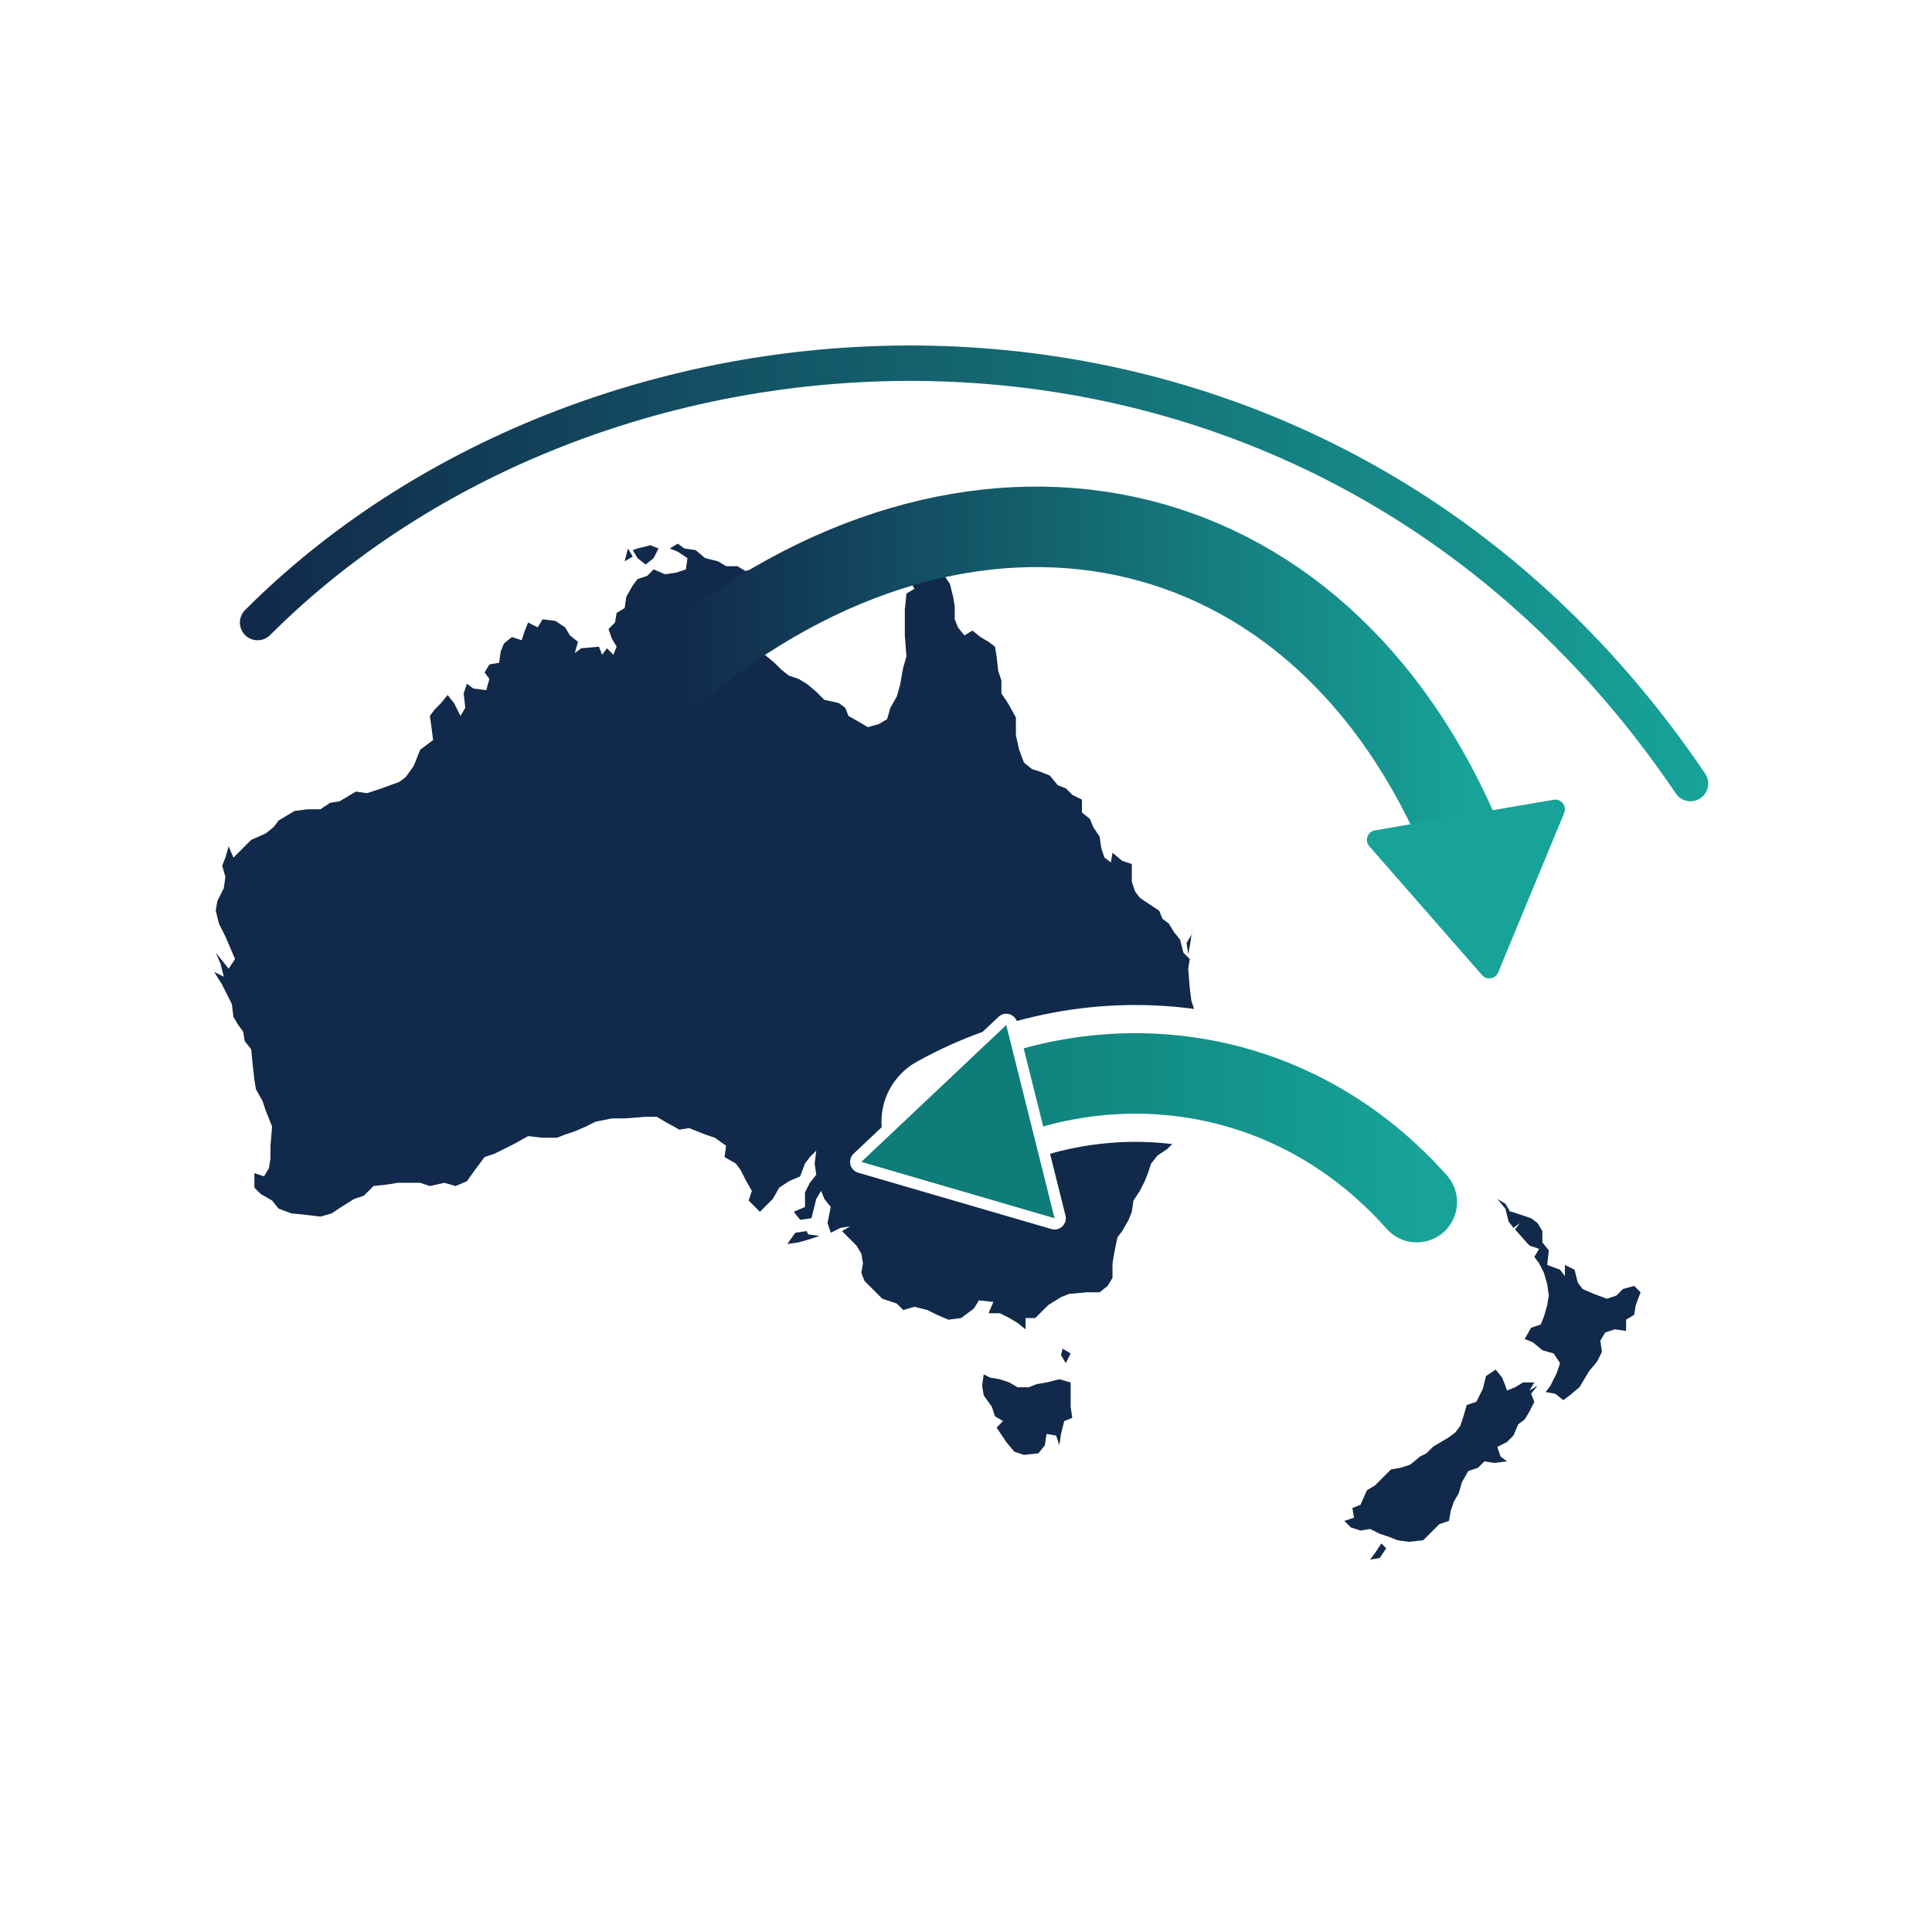
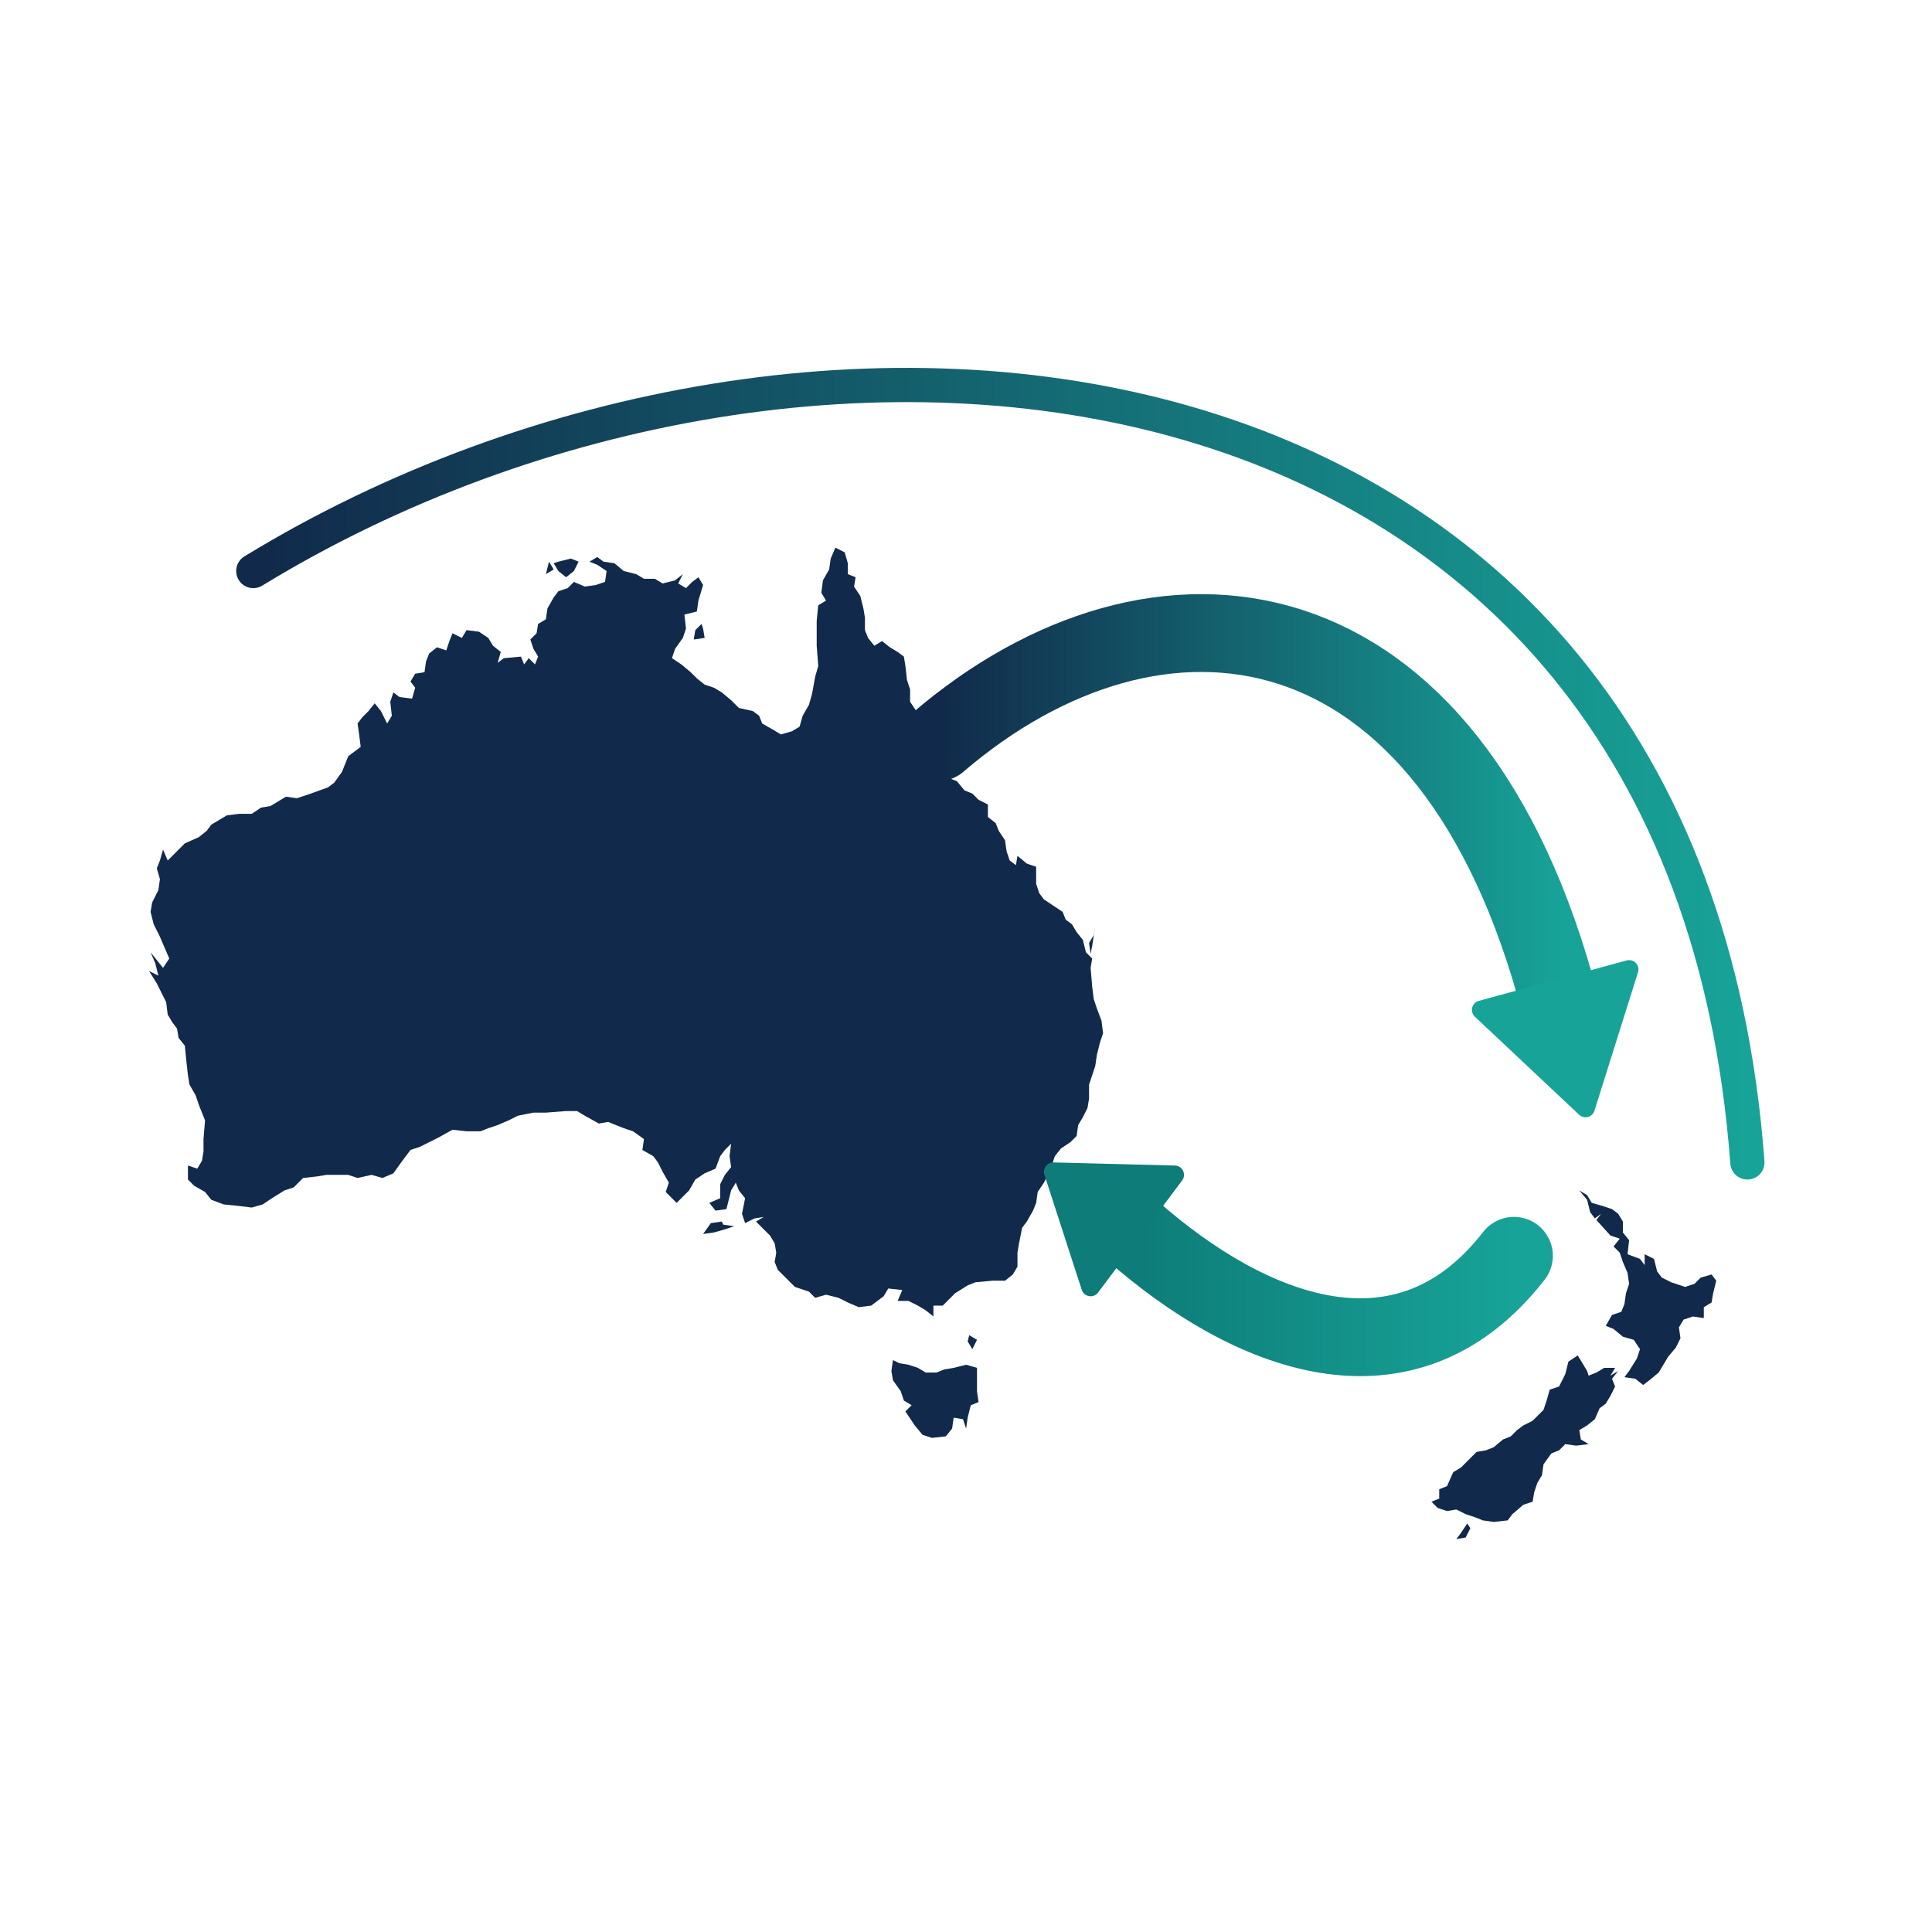
<svg xmlns="http://www.w3.org/2000/svg" viewBox="0 0 180 180">
  <rect width="180" height="180" fill="#ffffff" />
-   <g transform="translate(18 28) scale(1.5)">
+   <g transform="translate(12 30) scale(1.45)">
    <defs>
      <linearGradient id="g1" x1="0" y1="0" x2="1" y2="0">
        <stop offset="0" stop-color="#11294a" />
        <stop offset="1" stop-color="#17a398" />
      </linearGradient>
      <linearGradient id="g2" x1="1" y1="0" x2="0" y2="0">
        <stop offset="0" stop-color="#17a398" />
        <stop offset="1" stop-color="#0e7c78" />
      </linearGradient>
    </defs>
-     <path d="M4 20 C 26 -2, 70 -4, 93 30" fill="none" stroke="url(#g1)" stroke-width="2.2" stroke-linecap="round" />
+     <path d="M8 16 C 44 -6, 100 0, 104 54" fill="none" stroke="url(#g1)" stroke-width="2.2" stroke-linecap="round" />
    <g transform="translate(0 13)" fill="#11294a">
      <path d="M46.7,3.4L46.6,4.0L47.0,4.6L47.2,5.4L47.3,6.0L47.3,6.8L47.5,7.3L47.9,7.8L48.4,7.5L48.9,7.9L49.4,8.2L49.8,8.5L49.9,9.1L50.0,10.0L50.2,10.6L50.2,11.4L50.6,12.0L51.1,12.9L51.1,14.0L51.3,14.9L51.6,15.7L52.1,16.1L52.7,16.3L53.2,16.5L53.7,17.1L54.2,17.3L54.6,17.7L55.2,18.0L55.2,18.8L55.7,19.2L55.9,19.7L56.3,20.3L56.4,21.0L56.6,21.6L57.0,21.9L57.1,21.3L57.7,21.8L58.3,22.0L58.3,23.1L58.5,23.7L58.8,24.1L59.4,24.5L60.0,24.9L60.2,25.4L60.6,25.7L60.9,26.2L61.3,26.7L61.5,27.5L61.9,27.9L61.8,28.5L61.9,29.7L62.0,30.5L62.2,31.1L62.5,31.9L62.6,32.7L62.4,33.3L62.2,34.1L62.1,34.8L61.7,36.0L61.7,36.9L61.6,37.5L61.3,38.1L61.0,38.6L60.9,39.3L60.5,39.7L59.9,40.1L59.5,40.6L59.3,41.2L59.1,41.7L58.8,42.3L58.4,42.9L58.3,43.6L58.1,44.1L57.7,44.8L57.4,45.2L57.2,46.2L57.1,46.8L57.1,47.7L56.8,48.2L56.3,48.6L55.5,48.6L54.4,48.7L53.9,48.9L53.1,49.4L52.3,50.2L51.7,50.2L51.7,50.9L51.2,50.5L50.7,50.2L50.1,49.9L49.4,49.9L49.7,49.2L48.8,49.1L48.5,49.6L47.7,50.2L46.9,50.3L46.2,50.0L45.6,49.7L44.8,49.5L44.1,49.7L43.7,49.3L42.8,49.0L42.2,48.4L41.7,47.9L41.5,47.4L41.6,46.8L41.5,46.2L41.2,45.7L40.7,45.2L40.3,44.8L40.8,44.5L40.2,44.6L39.6,44.9L39.4,44.3L39.6,43.3L39.2,42.8L39.0,42.3L38.7,42.8L38.4,44.0L37.7,44.1L37.3,43.6L38.0,43.3L38.0,42.4L38.3,41.8L38.7,41.3L38.6,40.6L38.7,39.8L38.3,40.2L38.0,40.6L37.7,41.4L37.0,41.7L36.4,42.1L36.0,42.8L35.6,43.2L35.2,43.6L34.9,43.3L34.5,42.9L34.7,42.3L34.3,41.6L34.0,41.0L33.7,40.6L33.0,40.2L33.1,39.5L32.4,39.0L31.8,38.8L30.8,38.4L30.2,38.5L29.3,38.0L28.8,37.7L28.1,37.7L26.8,37.8L26.0,37.8L25.0,38.0L24.4,38.3L23.7,38.6L23.1,38.8L22.6,39.0L21.7,39.0L20.8,38.9L19.9,39.4L18.7,40.0L18.1,40.2L17.5,41.0L17.0,41.7L16.3,42.0L15.6,41.8L14.7,42.0L14.1,41.8L12.7,41.8L12.1,41.9L11.2,42.0L10.6,42.6L10.0,42.8L9.2,43.3L8.6,43.7L7.9,43.9L7.1,43.8L6.1,43.7L5.3,43.4L4.9,42.9L4.2,42.5L3.8,42.1L3.8,41.2L4.4,41.4L4.7,40.9L4.8,40.3L4.8,39.5L4.9,38.3L4.5,37.3L4.3,36.7L3.9,36.0L3.8,35.4L3.7,34.5L3.6,33.5L3.2,33.0L3.1,32.4L2.8,32.0L2.5,31.5L2.4,30.7L1.8,29.5L1.3,28.7L1.9,29.0L1.7,28.2L1.4,27.5L1.8,28.0L2.2,28.5L2.6,27.9L2.3,27.2L2.0,26.5L1.6,25.7L1.4,24.9L1.5,24.3L1.9,23.5L2.0,22.8L1.8,22.1L2.0,21.6L2.2,20.9L2.5,21.6L3.2,20.9L3.6,20.5L4.5,20.1L5.0,19.7L5.3,19.3L6.3,18.7L7.1,18.6L7.9,18.6L8.5,18.2L9.1,18.1L10.1,17.5L10.8,17.6L11.7,17.3L12.8,16.9L13.2,16.6L13.7,15.9L13.9,15.4L14.1,14.9L14.9,14.3L14.8,13.5L14.7,12.8L15.0,12.4L15.4,12.0L15.8,11.5L16.2,12.0L16.6,12.8L16.9,12.3L16.8,11.4L17.0,10.8L17.4,11.1L18.2,11.2L18.4,10.5L18.1,10.1L18.4,9.6L19.0,9.5L19.1,8.8L19.3,8.3L19.8,7.9L20.4,8.1L20.6,7.5L20.8,7.0L21.4,7.3L21.7,6.8L22.5,6.9L23.1,7.3L23.4,7.8L23.9,8.2L23.7,8.9L24.1,8.6L25.2,8.5L25.4,9.0L25.7,8.6L26.1,9.0L26.3,8.5L26.0,8.0L25.8,7.4L26.2,7.0L26.3,6.4L26.8,6.1L26.9,5.4L27.3,4.7L27.6,4.3L28.2,4.1L28.6,3.7L29.3,4.0L30.0,3.9L30.6,3.7L30.7,3.0L30.1,2.6L29.6,2.4L30.1,2.1L30.5,2.4L31.2,2.5L31.8,3.0L32.6,3.2L33.1,3.5L33.8,3.5L34.3,3.8L35.1,3.6L35.6,3.2L35.3,3.8L35.8,4.1L36.2,3.7L36.6,3.4L36.9,3.9L36.6,4.9L36.5,5.6L35.7,5.8L35.8,6.7L35.6,7.3L35.1,8.0L34.9,8.6L35.5,9.0L36.1,9.5L36.5,9.9L37.0,10.3L37.6,10.5L38.1,10.8L38.7,11.3L39.2,11.8L40.1,12.0L40.5,12.3L40.7,12.8L41.4,13.2L41.9,13.5L42.6,13.3L43.1,13.0L43.3,12.3L43.7,11.6L43.9,10.9L44.1,9.8L44.3,9.1L44.2,7.8L44.2,7.0L44.2,6.2L44.3,5.2L44.8,4.9L44.5,4.4L44.6,3.6L45.0,2.9L45.1,2.2L45.4,1.5L46.0,1.8L46.2,2.5L46.2,3.2ZM61.8,27.6L61.7,26.9L62.0,26.4L62.1,25.8L61.9,27.1ZM36.9,6.7L37.0,7.3L36.3,7.4L36.4,6.8L36.8,6.4ZM27.3,2.9L26.8,3.2L27.0,2.4L27.3,2.9ZM27.6,2.4L28.4,2.2L28.9,2.4L28.6,3.0L28.1,3.4L27.6,3.0L27.3,2.5ZM38.2,45.0L38.9,45.1L38.3,45.3L37.6,45.5L36.9,45.6L37.4,44.9L38.1,44.8ZM49.5,53.9L50.1,54.0L50.7,54.2L51.2,54.5L51.9,54.5L52.4,54.3L53.0,54.2L53.8,54.0L54.5,54.2L54.5,54.9L54.5,55.7L54.6,56.4L54.1,56.6L53.9,57.4L53.8,58.1L53.6,57.5L53.0,57.4L52.9,58.1L52.5,58.6L51.6,58.7L51.0,58.5L50.5,57.9L49.9,57.0L50.3,56.6L49.8,56.3L49.6,55.7L49.1,55.0L49.0,54.4L49.1,53.7ZM54.0,52.1L54.5,52.4L54.2,53.0L53.9,52.5Z" />
-       <path d="M81.6,54.7L82.1,54.5L82.6,54.2L83.3,54.2L83.0,54.7L83.5,54.4L83.1,54.9L83.3,55.4L83.0,56.0L82.7,56.5L82.3,56.8L82.0,57.5L81.6,57.9L81.0,58.2L81.2,58.8L81.6,59.1L80.8,59.2L80.2,59.1L79.8,59.5L79.2,59.7L78.8,60.4L78.6,61.1L78.3,61.6L78.1,62.2L78.0,62.8L77.4,63.0L76.8,63.6L76.4,64.0L75.5,64.1L74.8,64.0L74.3,63.8L73.7,63.6L73.1,63.3L72.5,63.4L71.9,63.2L71.5,62.8L72.1,62.6L72.0,62.0L72.5,61.8L72.9,60.9L73.4,60.6L73.9,60.1L74.4,59.6L75.0,59.5L75.6,59.3L76.2,58.8L76.6,58.6L77.0,58.2L77.5,57.9L78.0,57.6L78.4,57.3L78.7,56.9L78.9,56.3L79.1,55.6L79.7,55.4L80.1,54.6L80.3,53.8L80.9,53.4L81.3,53.9L81.5,54.4ZM74.1,64.5L73.7,65.1L73.1,65.2L73.4,64.8L73.8,64.2ZM81.9,43.6L82.5,43.8L83.1,44.0L83.5,44.3L83.8,44.8L83.8,45.5L84.2,46.0L84.1,46.9L84.9,47.2L85.2,47.6L85.2,46.9L85.8,47.2L86.0,48.0L86.3,48.4L87.0,48.7L87.8,49.0L88.4,48.8L88.8,48.4L89.5,48.2L89.9,48.6L89.6,49.4L89.5,50.0L89.0,50.3L89.0,51.0L88.3,50.9L87.7,51.1L87.4,51.6L87.5,52.3L87.2,52.9L86.7,53.5L86.4,54.0L86.1,54.5L85.5,55.0L85.1,55.3L84.6,54.9L84.0,54.8L84.3,54.4L84.7,53.6L84.9,53.0L84.5,52.4L83.8,52.2L83.2,51.7L82.7,51.5L83.1,50.8L83.7,50.6L83.9,50.1L84.1,49.4L84.2,48.8L84.1,48.1L83.9,47.4L83.6,46.8L83.3,46.4L83.6,45.9L83.0,45.7L82.1,44.7L82.4,44.3L82.0,44.6L81.7,44.2L81.5,43.4L81.0,42.8L81.5,43.1L81.8,43.6Z" />
+       <path d="M93.8,54.7L94.3,54.5L94.8,54.2L95.5,54.2L95.2,54.7L95.7,54.4L95.3,54.9L95.5,55.4L95.2,56.0L94.9,56.5L94.5,56.8L94.2,57.5L93.7,57.9L93.2,58.2L93.3,58.8L93.8,59.1L93.0,59.2L92.3,59.1L91.9,59.5L91.4,59.7L90.9,60.4L90.8,61.1L90.5,61.6L90.3,62.2L90.2,62.8L89.6,63.0L88.9,63.6L88.6,64.0L87.7,64.1L87.0,64.0L86.5,63.8L85.9,63.6L85.3,63.3L84.7,63.4L84.1,63.2L83.7,62.8L84.2,62.6L84.2,62.0L84.7,61.8L85.1,60.9L85.6,60.6L86.1,60.1L86.6,59.6L87.2,59.5L87.7,59.3L88.3,58.8L88.8,58.6L89.2,58.2L89.6,57.9L90.2,57.6L90.5,57.3L90.9,56.9L91.1,56.3L91.3,55.6L91.9,55.4L92.3,54.6L92.5,53.8L93.1,53.4L93.4,53.9L93.7,54.4ZM86.2,64.5L85.9,65.1L85.3,65.2L85.6,64.8L86.0,64.2ZM94.0,43.6L94.7,43.8L95.3,44.0L95.7,44.3L96.0,44.8L96.0,45.5L96.4,46.0L96.3,46.9L97.1,47.2L97.4,47.6L97.4,46.9L98.0,47.2L98.2,48.0L98.5,48.4L99.1,48.7L100.0,49.0L100.6,48.8L101.0,48.4L101.7,48.2L102.0,48.6L101.8,49.4L101.7,50.0L101.2,50.3L101.2,51.0L100.5,50.9L99.9,51.1L99.6,51.6L99.7,52.3L99.4,52.9L98.9,53.5L98.6,54.0L98.3,54.5L97.7,55.0L97.3,55.3L96.8,54.9L96.1,54.8L96.4,54.4L96.9,53.6L97.1,53.0L96.7,52.4L96.0,52.2L95.4,51.7L94.9,51.5L95.3,50.8L95.9,50.6L96.1,50.1L96.2,49.4L96.4,48.8L96.3,48.1L96.0,47.4L95.8,46.8L95.4,46.4L95.8,45.9L95.2,45.7L94.3,44.7L94.6,44.3L94.2,44.6L93.9,44.2L93.7,43.4L93.2,42.8L93.7,43.1L94.0,43.6Z" />
    </g>
-     <path d="M30 23 C 48 8, 70 12, 79 34" fill="none" stroke="url(#g1)" stroke-width="5" stroke-linecap="round" />
-     <path d="M73.5 33.5 L 80.5 41.5 L 84.6 31.6 Z" fill="#17a398" stroke="#17a398" stroke-width="1.2" stroke-linejoin="round" />
-     <path d="M76 56 C 68 47, 56 46, 47 51" fill="none" stroke="#ffffff" stroke-width="8.5" stroke-linecap="round" />
-     <path d="M76 56 C 68 47, 56 46, 47 51" fill="none" stroke="url(#g2)" stroke-width="5" stroke-linecap="round" />
-     <path d="M50.5 45 L 41.5 53.5 L 53.5 57 Z" fill="#0e7c78" stroke="#ffffff" stroke-width="1.4" stroke-linejoin="round" />
-     <path d="M50.5 45 L 41.5 53.5 L 53.5 57 Z" fill="#0e7c78" />
+     <path d="M52 27 C 66 15, 85 17, 92 44" fill="none" stroke="url(#g1)" stroke-width="5" stroke-linecap="round" />
+     <path d="M93.6 50.5 L 96.4 41.6 L 86.9 44.2 Z" fill="#17a398" stroke="#17a398" stroke-width="1.2" stroke-linejoin="round" />
+     <path d="M89 60 C 82 69, 72 65, 64.5 58.4" fill="none" stroke="url(#g2)" stroke-width="5" stroke-linecap="round" />
+     <path d="M59.4 54.6 L 67.2 54.8 L 61.8 62.0 Z" fill="#0e7c78" stroke="#0e7c78" stroke-width="1.2" stroke-linejoin="round" />
  </g>
</svg>
